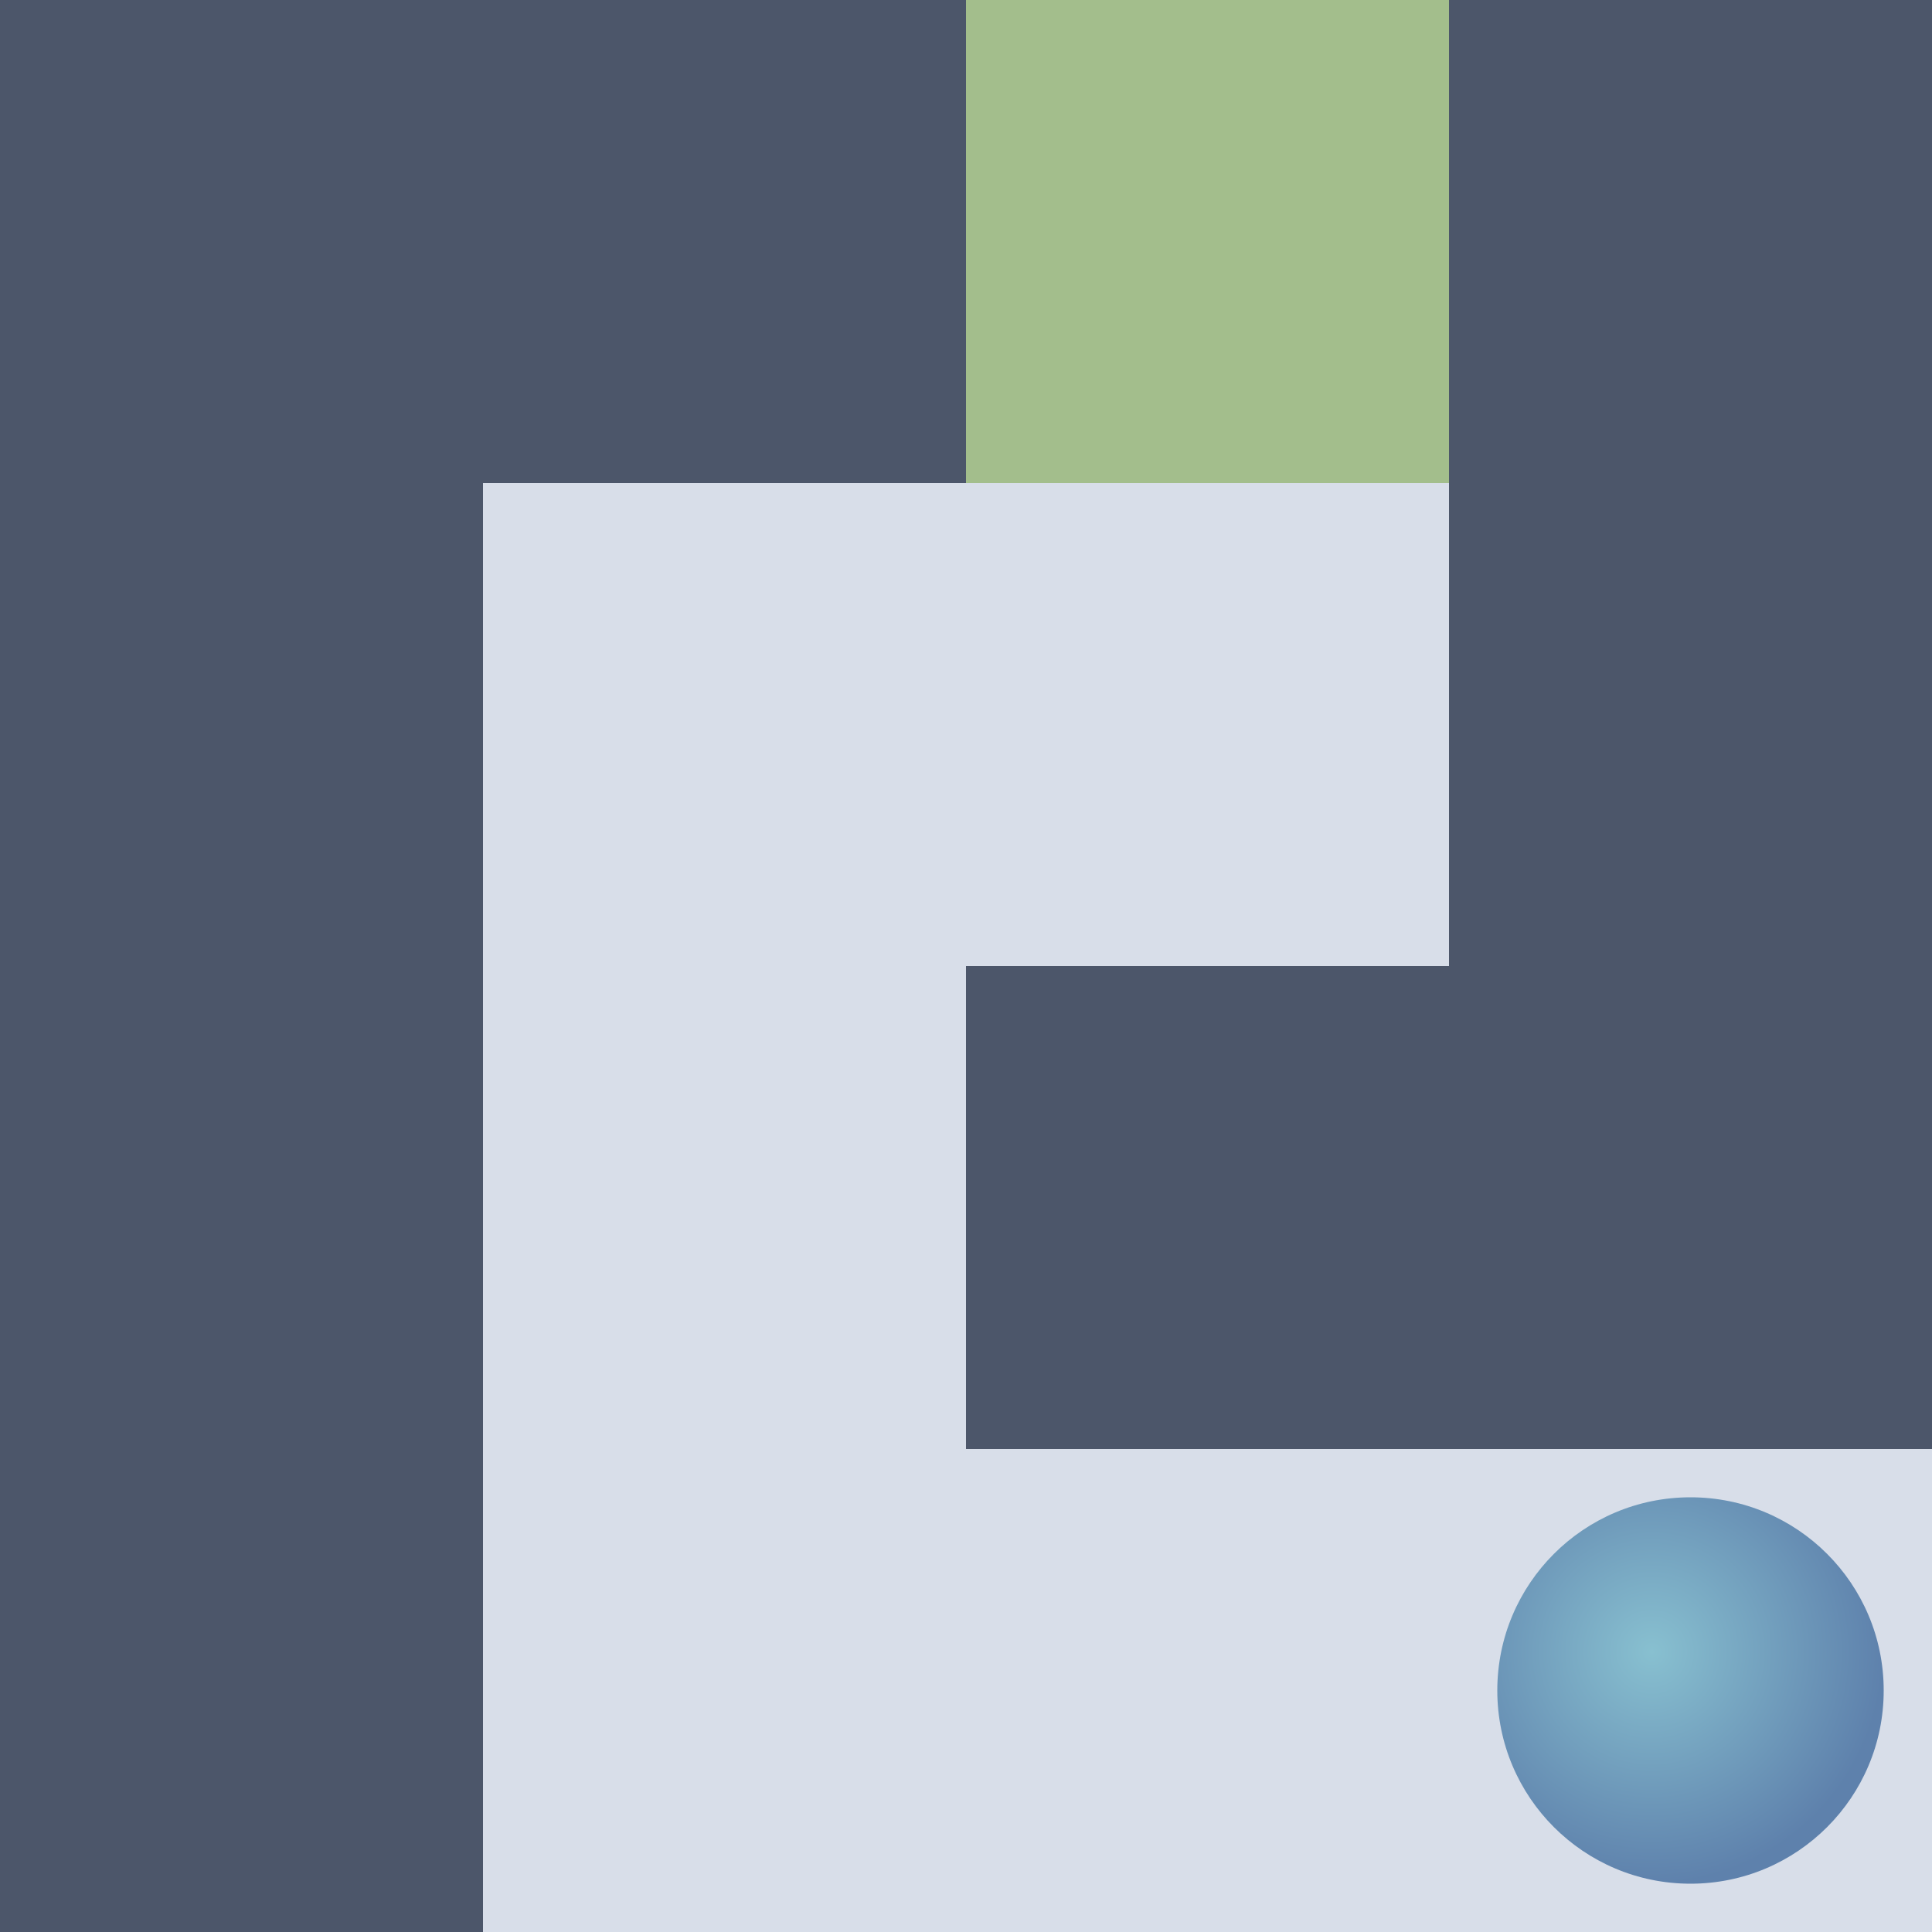
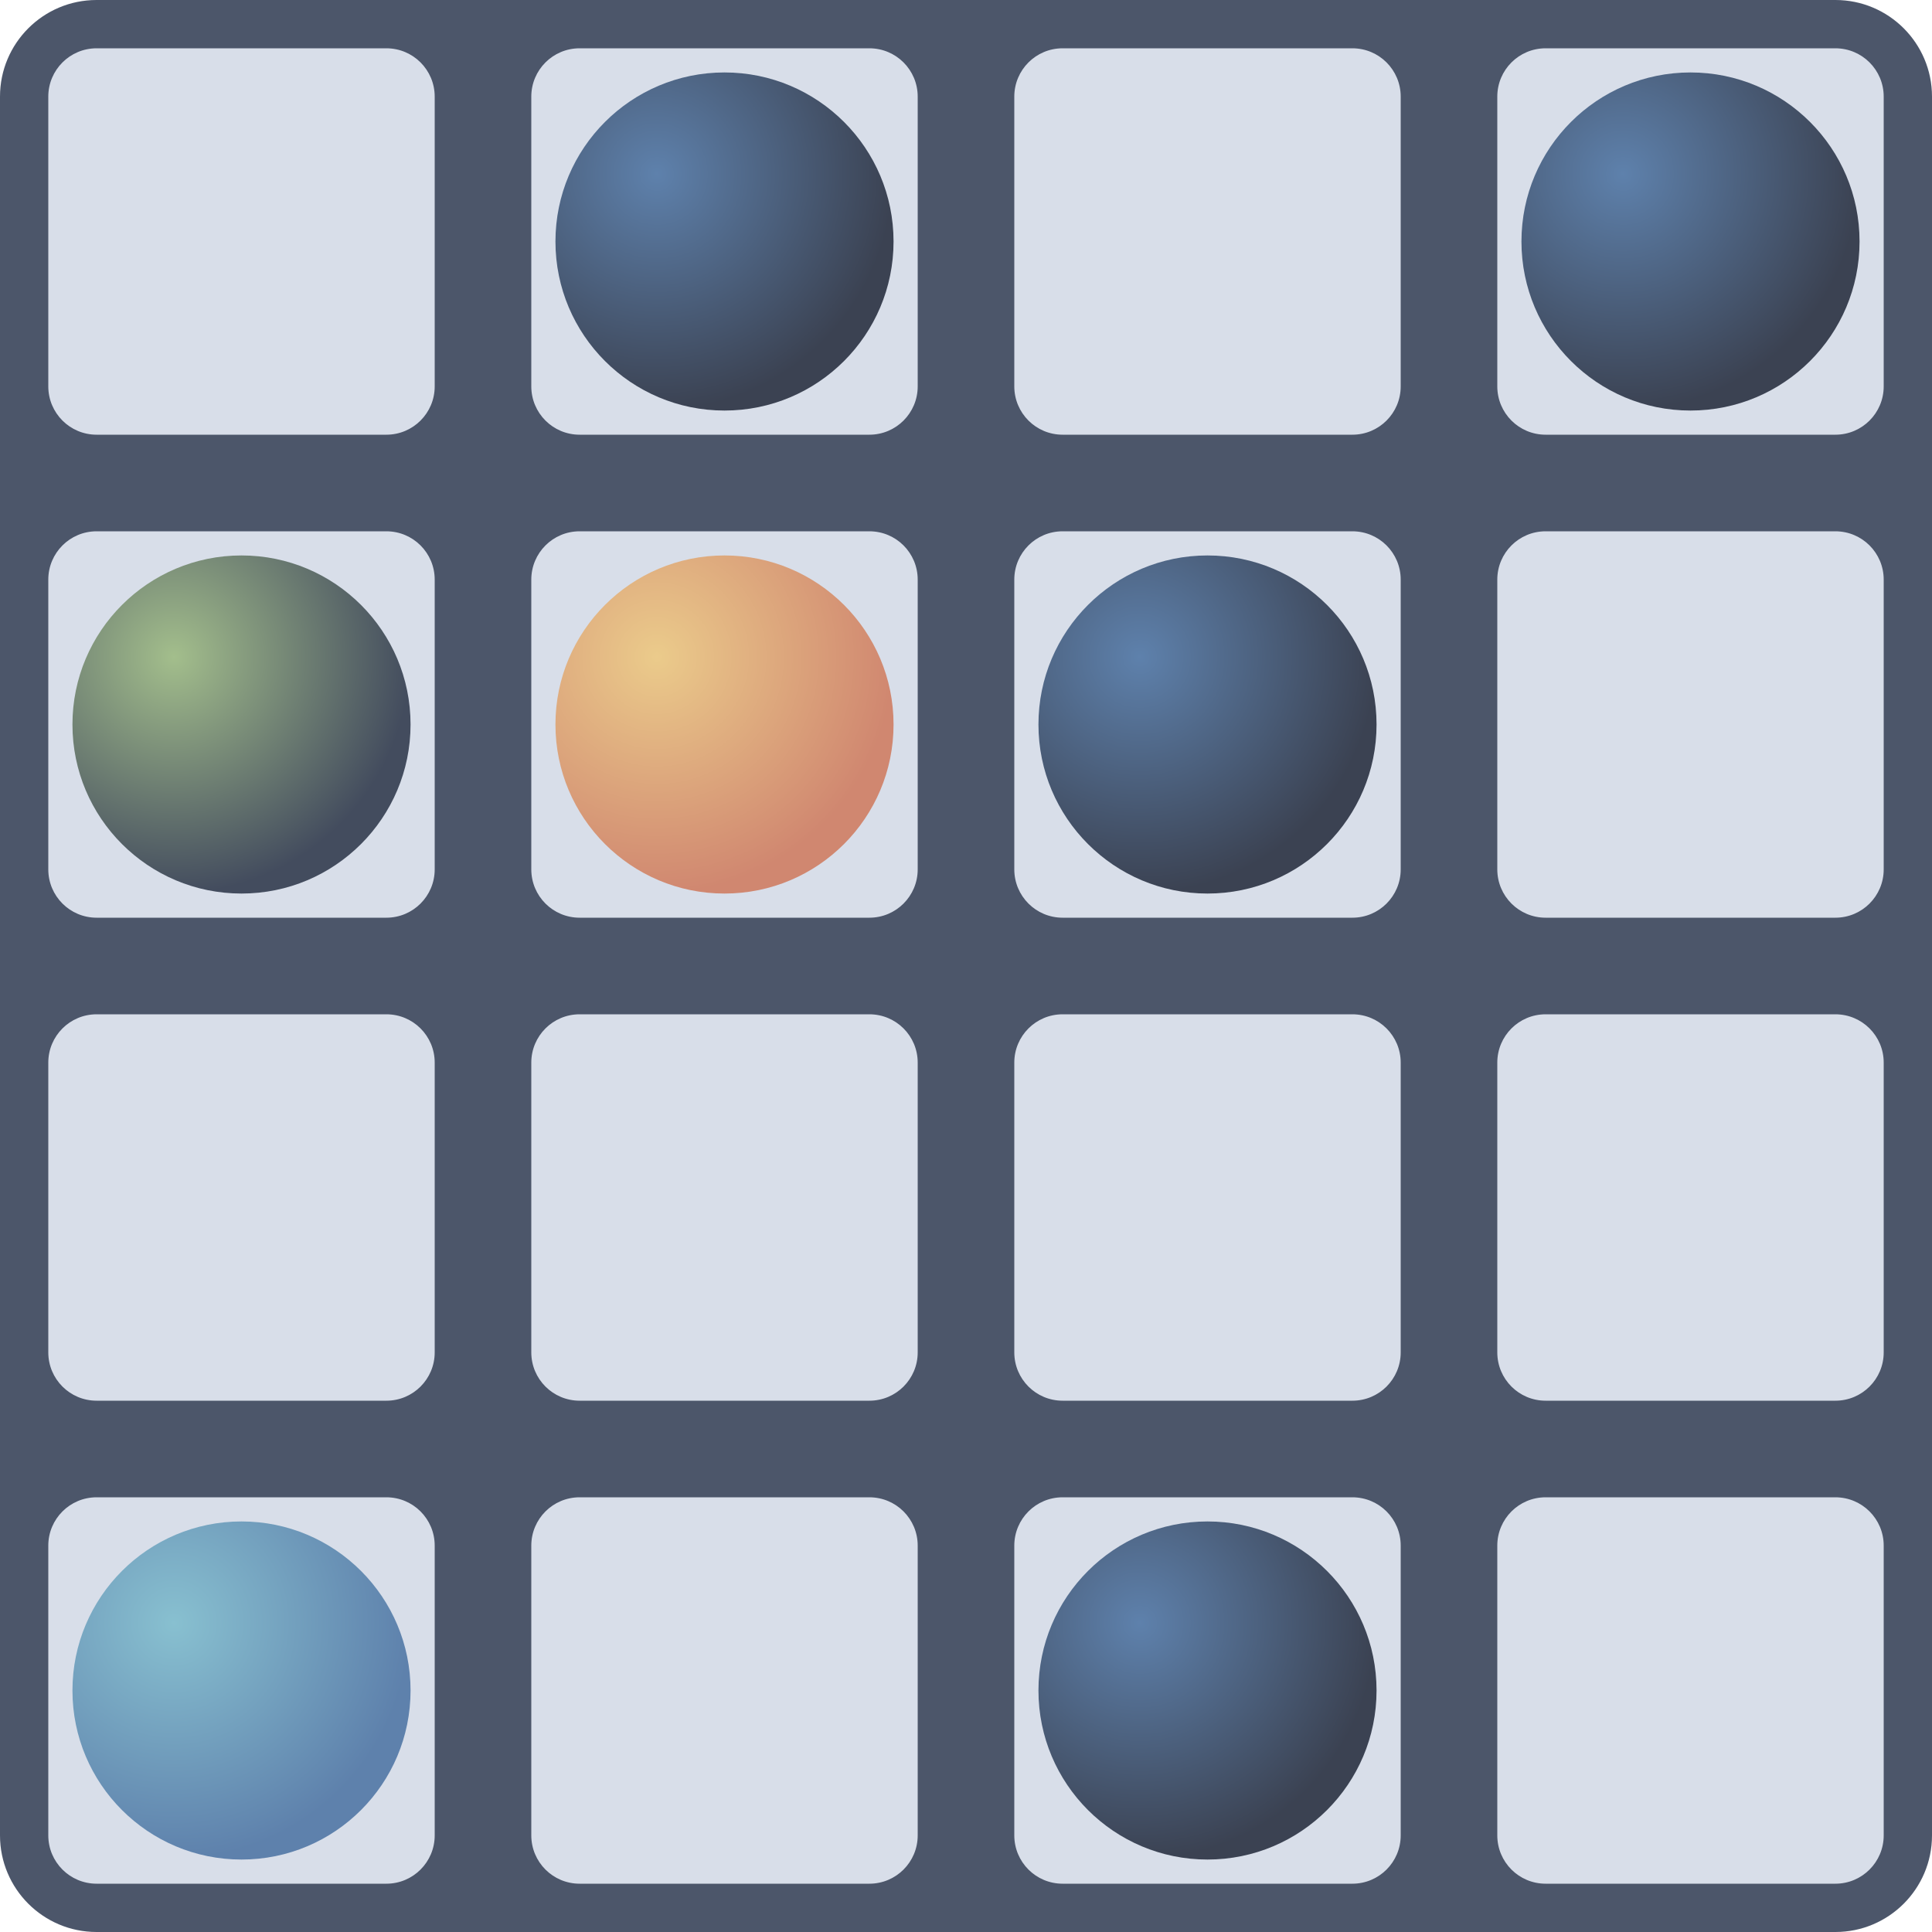
<svg xmlns="http://www.w3.org/2000/svg" viewBox="0 0 40 40">
  <defs>
-     <radialGradient id="playerGrad" cx="40%" cy="40%" r="60%">
+     <radialGradient id="pitGrad" cx="30%" cy="30%" r="70%">
+       <stop offset="0%" stop-color="#5E81AC" />
+       <stop offset="100%" stop-color="#3B4252" />
+     </radialGradient>
+     <radialGradient id="wumpusGrad" cx="30%" cy="30%" r="70%">
+       <stop offset="0%" stop-color="#A3BE8C" />
+       <stop offset="100%" stop-color="#434C5E" />
+     </radialGradient>
+     <radialGradient id="goldGrad" cx="30%" cy="30%" r="70%">
+       <stop offset="0%" stop-color="#EBCB8B" />
+       <stop offset="100%" stop-color="#D08770" />
+     </radialGradient>
+     <radialGradient id="playerGrad" cx="30%" cy="30%" r="70%">
      <stop offset="0%" stop-color="#88C0D0" />
      <stop offset="100%" stop-color="#5E81AC" />
    </radialGradient>
  </defs>
-   <rect x="0" y="0" width="10" height="10" fill="#4C566A" />
-   <rect x="10" y="0" width="10" height="10" fill="#4C566A" />
-   <rect x="20" y="0" width="10" height="10" fill="#A3BE8C" />
-   <rect x="30" y="0" width="10" height="10" fill="#4C566A" />
-   <rect x="0" y="10" width="10" height="10" fill="#4C566A" />
-   <rect x="10" y="10" width="10" height="10" fill="#D8DEE9" />
-   <rect x="20" y="10" width="10" height="10" fill="#D8DEE9" />
-   <rect x="30" y="10" width="10" height="10" fill="#4C566A" />
-   <rect x="0" y="20" width="10" height="10" fill="#4C566A" />
-   <rect x="10" y="20" width="10" height="10" fill="#D8DEE9" />
-   <rect x="20" y="20" width="10" height="10" fill="#4C566A" />
-   <rect x="30" y="20" width="10" height="10" fill="#4C566A" />
-   <rect x="0" y="30" width="10" height="10" fill="#4C566A" />
-   <rect x="10" y="30" width="10" height="10" fill="#D8DEE9" />
-   <rect x="20" y="30" width="10" height="10" fill="#D8DEE9" />
-   <rect x="30" y="30" width="10" height="10" fill="#D8DEE9" />
-   <circle cx="35" cy="35" r="4" fill="url(#playerGrad)" />
+   <rect x="0" y="0" width="40" height="40" fill="#4C566A" rx="2" />
+   <rect x="1" y="1" width="8" height="8" fill="#D8DEE9" rx="1" />
+   <rect x="11" y="1" width="8" height="8" fill="#D8DEE9" rx="1" />
+   <rect x="21" y="1" width="8" height="8" fill="#D8DEE9" rx="1" />
+   <rect x="31" y="1" width="8" height="8" fill="#D8DEE9" rx="1" />
+   <rect x="1" y="11" width="8" height="8" fill="#D8DEE9" rx="1" />
+   <rect x="11" y="11" width="8" height="8" fill="#D8DEE9" rx="1" />
+   <rect x="21" y="11" width="8" height="8" fill="#D8DEE9" rx="1" />
+   <rect x="31" y="11" width="8" height="8" fill="#D8DEE9" rx="1" />
+   <rect x="1" y="21" width="8" height="8" fill="#D8DEE9" rx="1" />
+   <rect x="11" y="21" width="8" height="8" fill="#D8DEE9" rx="1" />
+   <rect x="21" y="21" width="8" height="8" fill="#D8DEE9" rx="1" />
+   <rect x="31" y="21" width="8" height="8" fill="#D8DEE9" rx="1" />
+   <rect x="1" y="31" width="8" height="8" fill="#D8DEE9" rx="1" />
+   <rect x="11" y="31" width="8" height="8" fill="#D8DEE9" rx="1" />
+   <rect x="21" y="31" width="8" height="8" fill="#D8DEE9" rx="1" />
+   <rect x="31" y="31" width="8" height="8" fill="#D8DEE9" rx="1" />
+   <circle cx="15" cy="5" r="3.5" fill="url(#pitGrad)" />
+   <circle cx="35" cy="5" r="3.5" fill="url(#pitGrad)" />
+   <circle cx="5" cy="15" r="3.5" fill="url(#wumpusGrad)" />
+   <circle cx="15" cy="15" r="3.5" fill="url(#goldGrad)" />
+   <circle cx="25" cy="15" r="3.5" fill="url(#pitGrad)" />
+   <circle cx="5" cy="35" r="3.5" fill="url(#playerGrad)" />
+   <circle cx="25" cy="35" r="3.5" fill="url(#pitGrad)" />
</svg>
